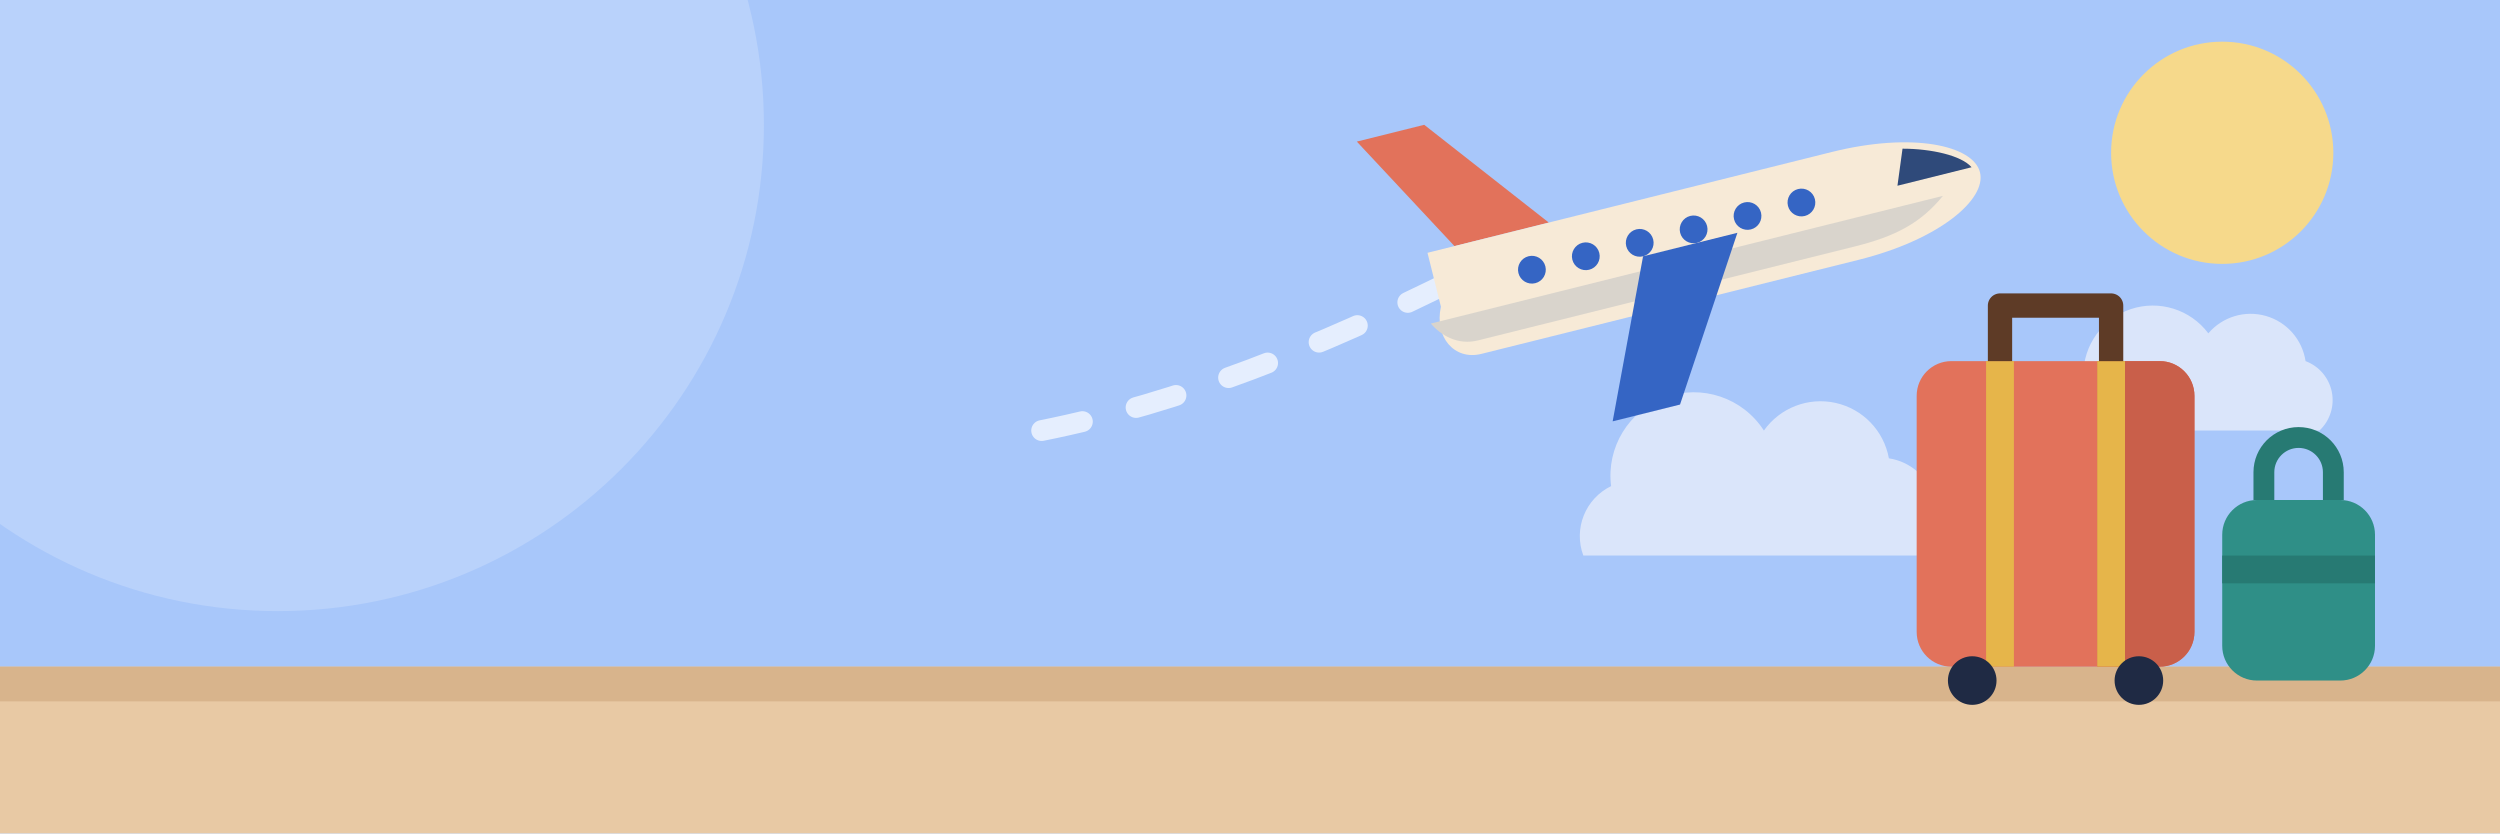
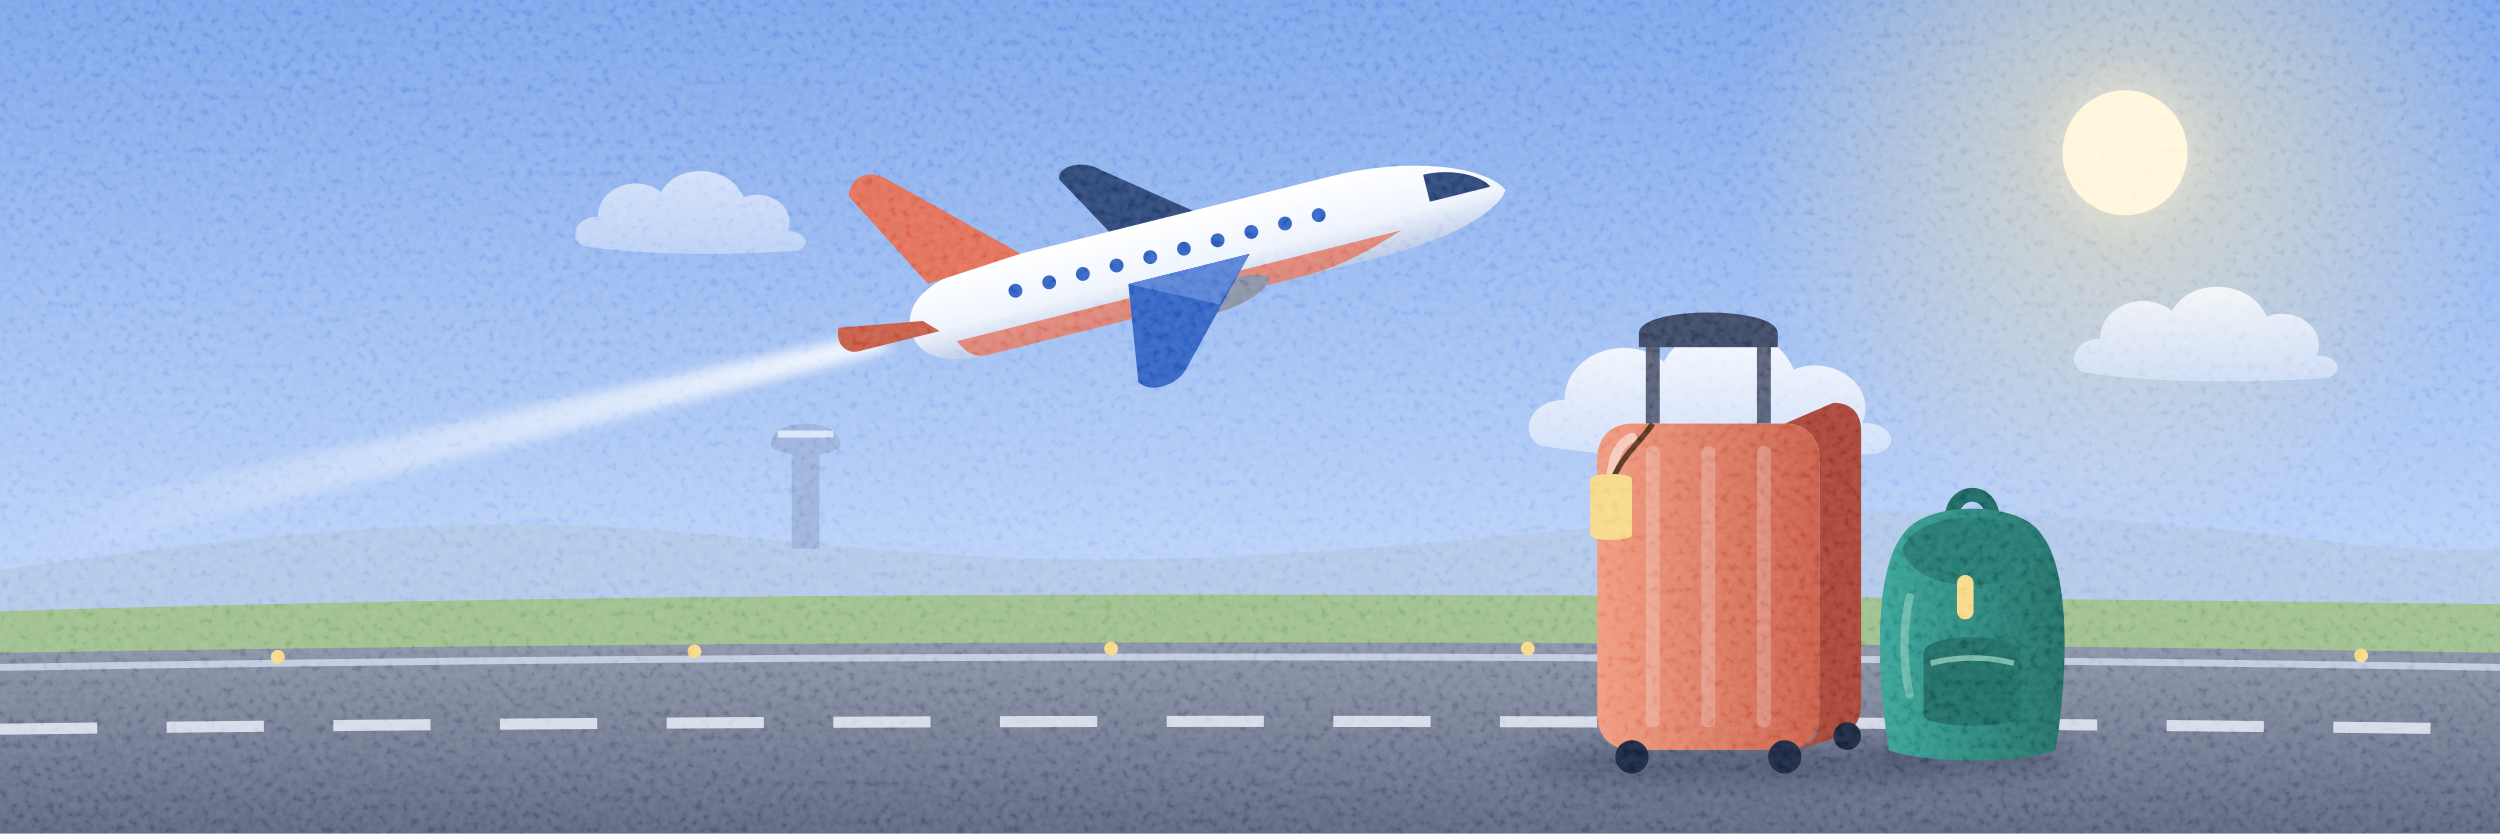
- <svg xmlns="http://www.w3.org/2000/svg" viewBox="0 0 360 120" width="360" height="120" preserveAspectRatio="xMidYMid slice">
-   <rect width="360" height="120" fill="#a8c7fa" />
-   <circle cx="40" cy="18" r="70" fill="#b9d2fb" />
-   <circle cx="320" cy="22" r="16" fill="#f6d98b" />
-   <path d="M150 62c20-4 40-12 60-22" fill="none" stroke="#fff" stroke-width="3" stroke-linecap="round" stroke-dasharray="6 8" opacity=".7" />
-   <path d="M232 70a12 12 0 0 1 22-8 10 10 0 0 1 18 4 8 8 0 0 1 4 14h-48a8 8 0 0 1 4-10z" fill="#dae5fa" />
-   <path d="M300 54a10 10 0 0 1 18-6 8 8 0 0 1 14 4 6 6 0 0 1 2 10h-38a6 6 0 0 1 4-8z" fill="#dae5fa" />
-   <g transform="translate(240 34) rotate(-14)">
-     <path d="M-30 -6L-40 -24h10L-16 -6z" fill="#e2725b" />
-     <path d="M-34 -6H26c12 0 20 4 20 8s-8 8-20 8h-56c-4 0-6-4-4-8z" fill="#f7ead7" />
-     <path d="M36 -4c4 1 8 3 9 5h-11z" fill="#2f4a7a" />
-     <path d="M-36 4H40c-4 3-8 4-14 4h-56c-3 0-5-2-6-4z" fill="#d9d4cc" />
-     <path d="M-4 2h14l-14 22h-10z" fill="#3565c4" />
-     <circle cx="-20" cy="0" r="2" fill="#3565c4" />
-     <circle cx="-12" cy="0" r="2" fill="#3565c4" />
-     <circle cx="-4" cy="0" r="2" fill="#3565c4" />
-     <circle cx="4" cy="0" r="2" fill="#3565c4" />
-     <circle cx="12" cy="0" r="2" fill="#3565c4" />
-     <circle cx="20" cy="0" r="2" fill="#3565c4" />
+ <svg xmlns="http://www.w3.org/2000/svg" viewBox="0 0 360 120" width="360" height="120" preserveAspectRatio="xMidYMid slice" data-solid="85">
+   <rect width="360" height="120" fill="#9bbcf0" />
+   <defs>
+     <linearGradient id="sky" x1="0" y1="0" x2="0" y2="1">
+       <stop offset="0" stop-color="#7ea6ea" />
+       <stop offset=".7" stop-color="#bcd3f8" />
+       <stop offset="1" stop-color="#dae5fa" />
+     </linearGradient>
+     <radialGradient id="sun">
+       <stop offset="0" stop-color="#fff4d6" stop-opacity=".9" />
+       <stop offset=".25" stop-color="#fbe7b0" stop-opacity=".5" />
+       <stop offset="1" stop-color="#fbe7b0" stop-opacity="0" />
+     </radialGradient>
+     <linearGradient id="cloud" x1="0" y1="0" x2="0" y2="1">
+       <stop offset="0" stop-color="#fff" />
+       <stop offset="1" stop-color="#d3e0f8" />
+     </linearGradient>
+     <linearGradient id="trail" x1="1" y1="0" x2="0" y2="0">
+       <stop offset="0" stop-color="#fff" stop-opacity=".85" />
+       <stop offset="1" stop-color="#fff" stop-opacity="0" />
+     </linearGradient>
+     <linearGradient id="body" x1="0" y1="0" x2="0" y2="1">
+       <stop offset="0" stop-color="#fff" />
+       <stop offset=".6" stop-color="#eef3fc" />
+       <stop offset="1" stop-color="#b9c8e6" />
+     </linearGradient>
+     <linearGradient id="road" x1="0" y1="0" x2="0" y2="1">
+       <stop offset="0" stop-color="#8b93a8" />
+       <stop offset="1" stop-color="#5f6880" />
+     </linearGradient>
+     <linearGradient id="case" x1="0" y1="0" x2="1" y2="0">
+       <stop offset="0" stop-color="#f09a80" />
+       <stop offset="1" stop-color="#c95f4a" />
+     </linearGradient>
+     <linearGradient id="pack" x1="0" y1="0" x2="1" y2="0">
+       <stop offset="0" stop-color="#3aa398" />
+       <stop offset="1" stop-color="#226e67" />
+     </linearGradient>
+     <filter id="soft" x="-30%" y="-150%" width="160%" height="400%">
+       <feGaussianBlur stdDeviation="2" />
+     </filter>
+     <filter id="haze" x="-20%" y="-200%" width="140%" height="500%">
+       <feGaussianBlur stdDeviation="1" />
+     </filter>
+     <filter id="grain" x="0" y="0" width="100%" height="100%">
+       <feTurbulence type="fractalNoise" baseFrequency=".9" numOctaves="2" seed="7" stitchTiles="stitch" />
+       <feColorMatrix values="2.2 0 0 0 -.6  2.2 0 0 0 -.6  2.2 0 0 0 -.6  0 0 0 0 1" />
+     </filter>
+     <path id="cl" d="M0 2C-3 1-2-4 3-4C3-10 11-13 16-9C19-15 30-15 33-8C38-10 44-6 42-1C46-1 47 2 44 3C30 4 12 4 0 2Z" />
+   </defs>
+   <g id="sky">
+     <rect width="360" height="120" fill="url(#sky)" />
+     <circle cx="306" cy="22" r="56" fill="url(#sun)" />
+     <circle cx="306" cy="22" r="9" fill="#fff6dc" />
+     <use href="#cl" transform="translate(222 62) scale(1.1)" fill="url(#cloud)" opacity=".9" />
+     <use href="#cl" transform="translate(84 34) scale(.7)" fill="url(#cloud)" opacity=".6" />
+     <use href="#cl" transform="translate(300 52) scale(.8)" fill="url(#cloud)" opacity=".8" />
  </g>
-   <path d="M0 96h360v24H0z" fill="#e8c9a4" />
-   <path d="M0 96h360v5H0z" fill="#d8b48c" />
-   <rect x="276" y="52" width="40" height="44" rx="5" fill="#e2725b" />
-   <path d="M302 52h9a5 5 0 0 1 5 5v34a5 5 0 0 1-5 5h-9z" fill="#c95f4a" />
-   <path d="M288 52v44M304 52v44" stroke="#e6b54a" stroke-width="4" />
-   <path d="M288 52v-8h16v8" fill="none" stroke="#5e3b26" stroke-width="3.5" stroke-linejoin="round" />
-   <circle cx="284" cy="98" r="3.5" fill="#1f2a44" />
-   <circle cx="308" cy="98" r="3.5" fill="#1f2a44" />
-   <rect x="320" y="72" width="22" height="26" rx="5" fill="#2f8f87" />
-   <rect x="320" y="80" width="22" height="4" fill="#277a73" />
-   <path d="M326 72v-4a5 5 0 0 1 10 0v4" fill="none" stroke="#277a73" stroke-width="3" />
+   <g id="far">
+     <path d="M0 82C30 78 60 74 90 76S140 82 180 80C220 78 250 72 290 74S340 80 360 79V120H0Z" fill="#b3c9e9" />
+     <path d="M114 79V64H118V79ZM111 64C111 60 121 60 121 64C121 66 111 66 111 64Z" fill="#9db4dc" />
+     <path d="M112 62.5H120" stroke="#dae5fa" stroke-width="1" />
+   </g>
+   <g id="mid">
+     <path d="M0 88C100 85 200 85 360 87V120H0Z" fill="#9fc08f" />
+     <path d="M0 94C120 92 240 92 360 94V120H0Z" fill="url(#road)" />
+     <path d="M0 95.6C120 93.6 240 93.6 360 95.6V96.6C240 94.6 120 94.6 0 96.6Z" fill="#dae5fa" opacity=".7" />
+     <path d="M0 105C120 103.5 240 103.5 360 105" fill="none" stroke="#eef3fc" stroke-width="1.6" stroke-dasharray="14 10" opacity=".8" />
+     <g fill="#f6d98b">
+       <circle cx="40" cy="94.6" r="1" />
+       <circle cx="100" cy="93.8" r="1" />
+       <circle cx="160" cy="93.4" r="1" />
+       <circle cx="220" cy="93.4" r="1" />
+       <circle cx="280" cy="93.7" r="1" />
+       <circle cx="340" cy="94.4" r="1" />
+     </g>
+   </g>
+   <g id="near">
+     <g transform="translate(170 38) rotate(-14)">
+       <path d="M-44-1L-170-5V2L-44 2Z" fill="url(#trail)" filter="url(#haze)" />
+       <path d="M-6-2L10-2L-8-16C-10-18-14-18-14-16Z" fill="#2f4a7a" />
+       <path d="M-40 0C-40-5-34-7-26-7H24C36-7 46-3 48 1C46 4 38 6 28 6H-30C-36 6-40 4-40 0Z" fill="url(#body)" />
+       <path d="M-36-6L-44-21C-43-24-40-24-38-22L-22-7Z" fill="#e2725b" />
+       <path d="M-38-1L-50-3C-51-1-50 1-48 1H-36Z" fill="#c95f4a" />
+       <path d="M-34 3H32C26 5 22 6 16 6H-30C-32 6-33 5-34 3Z" fill="#e2725b" opacity=".8" />
+       <path d="M-24-2H22" stroke="#3565c4" stroke-width="2" stroke-linecap="round" stroke-dasharray="0 5" />
+       <path d="M37-4C41-4 45-2 46 0H37Z" fill="#2f4a7a" />
+       <path d="M-4 6C-4 3 10 3 12 5C10 9-4 9-4 6Z" fill="#8b93a8" />
+       <path d="M-8 1L10 1L-3 15C-5 17-9 17-10 15Z" fill="#3565c4" />
+       <path d="M-8 1L10 1L4 7Z" fill="#5a83d6" />
+     </g>
+     <ellipse cx="250" cy="110" rx="30" ry="2.6" fill="#1f2a44" opacity=".4" filter="url(#soft)" />
+     <path d="M238 61V47M254 61V47" stroke="#59627a" stroke-width="2" />
+     <path d="M236 48C236 44 256 44 256 48V50H236Z" fill="#3f4a66" />
+     <path d="M257 61L264 58C267 58 268 60 268 62V101C268 104 267 105 265 106L259 108C261 107 262 106 262 103V66C262 63 260 61 257 61Z" fill="#a8473a" />
+     <path d="M230 66C230 63 232 61 235 61H257C260 61 262 63 262 66V103C262 106 260 108 257 108H235C232 108 230 106 230 103Z" fill="url(#case)" />
+     <path d="M237 65C237 64 239 64 239 65V104C239 105 237 105 237 104ZM245 65C245 64 247 64 247 65V104C247 105 245 105 245 104ZM253 65C253 64 255 64 255 65V104C255 105 253 105 253 104Z" fill="#fff" opacity=".22" />
+     <path d="M232 70C232 66 233 64 235 63" fill="none" stroke="#fff" stroke-width="1.4" stroke-linecap="round" opacity=".5" />
+     <path d="M238 61C236 64 233 66 232 70" fill="none" stroke="#5e3b26" stroke-width=".8" />
+     <path d="M229 69C229 68 235 68 235 69V77C235 78 229 78 229 77Z" fill="#f6d98b" />
+     <circle cx="235" cy="109" r="2.4" fill="#1f2a44" />
+     <circle cx="257" cy="109" r="2.4" fill="#1f2a44" />
+     <circle cx="266" cy="106" r="2" fill="#1f2a44" />
+     <ellipse cx="284" cy="109" rx="15" ry="2.4" fill="#1f2a44" opacity=".4" filter="url(#soft)" />
+     <path d="M281 75C281 70 287 70 287 75" fill="none" stroke="#1f6a64" stroke-width="2" />
+     <path d="M272 108C270 96 270 82 274 77C277 72 291 72 294 77C298 82 298 96 296 108C291 110 277 110 272 108Z" fill="url(#pack)" />
+     <path d="M274 79C276 73 292 73 294 79C293 86 275 86 274 79Z" fill="#277a73" />
+     <path d="M283 84V88" stroke="#f6d98b" stroke-width="2.4" stroke-linecap="round" />
+     <path d="M277 94C277 91 291 91 291 94V103C291 105 277 105 277 103Z" fill="#226e67" />
+     <path d="M278 95.5C282 94.5 286 94.5 290 95.5" fill="none" stroke="#9fd8c8" stroke-width=".8" opacity=".7" />
+     <path d="M275 86C274 90 274 96 275 100" fill="none" stroke="#9fd8c8" stroke-width="1.2" stroke-linecap="round" opacity=".5" />
+   </g>
+   <rect id="grain" width="360" height="120" filter="url(#grain)" opacity=".2" style="mix-blend-mode:soft-light" />
</svg>
